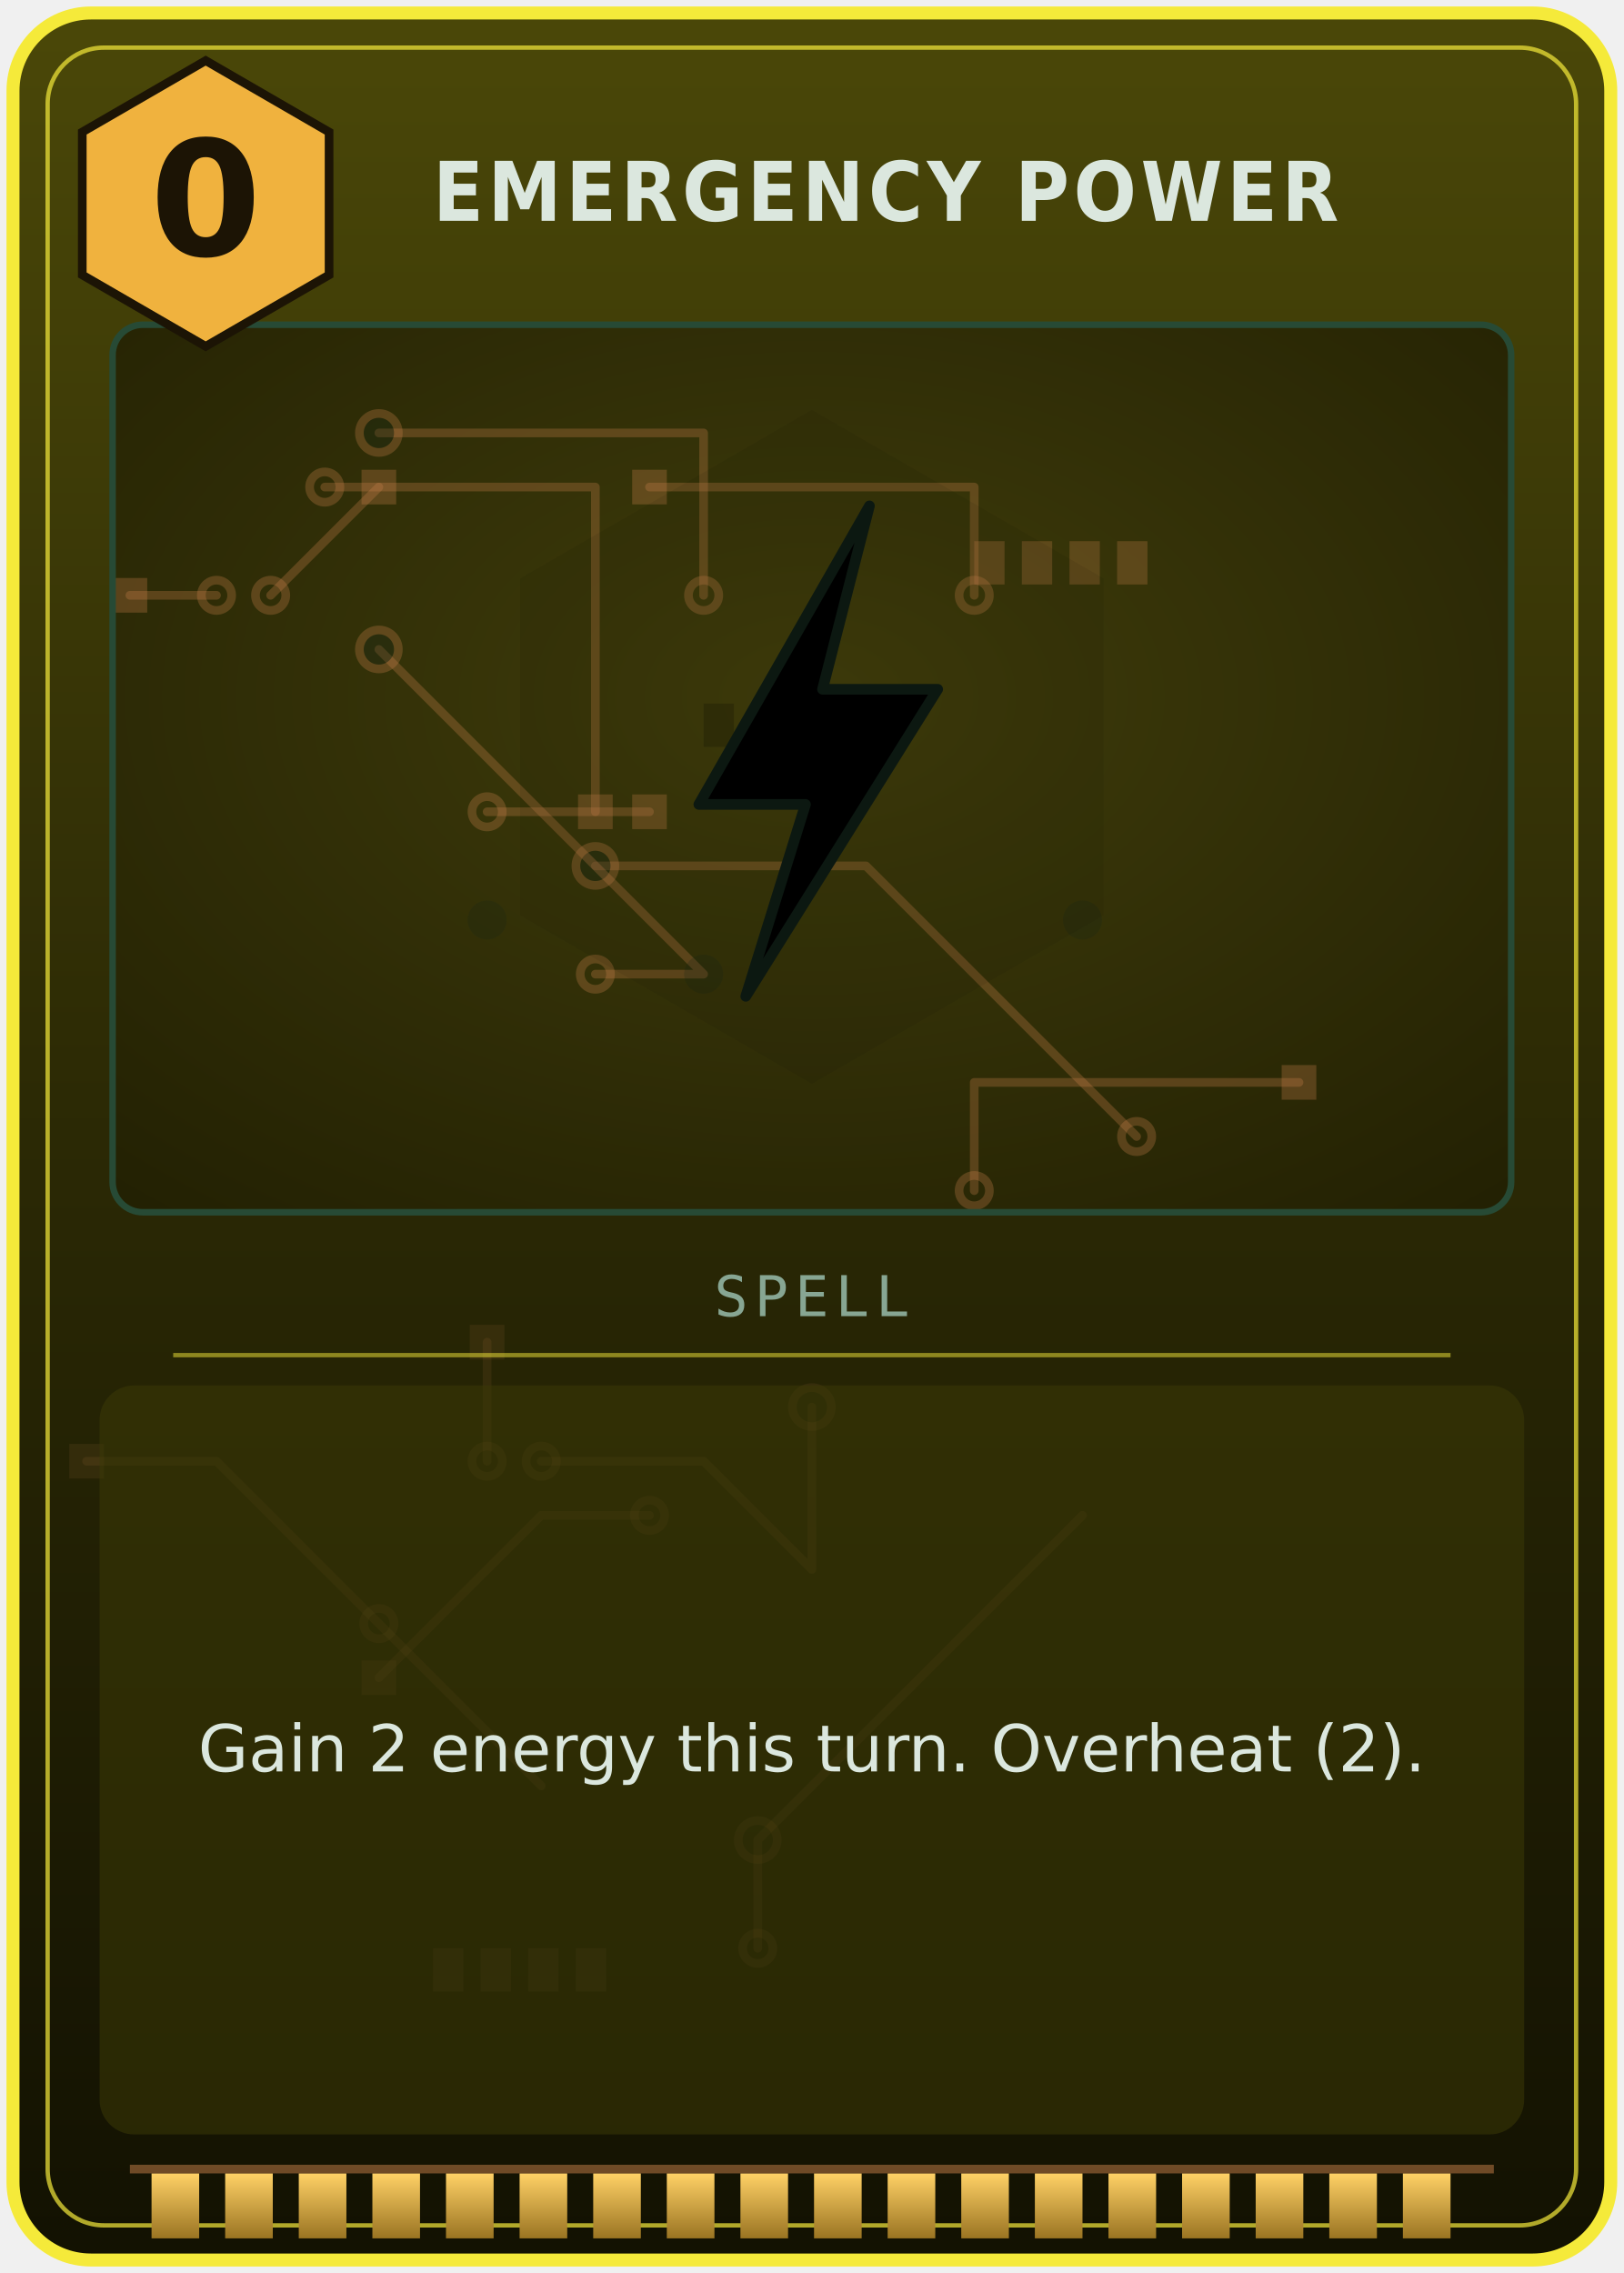
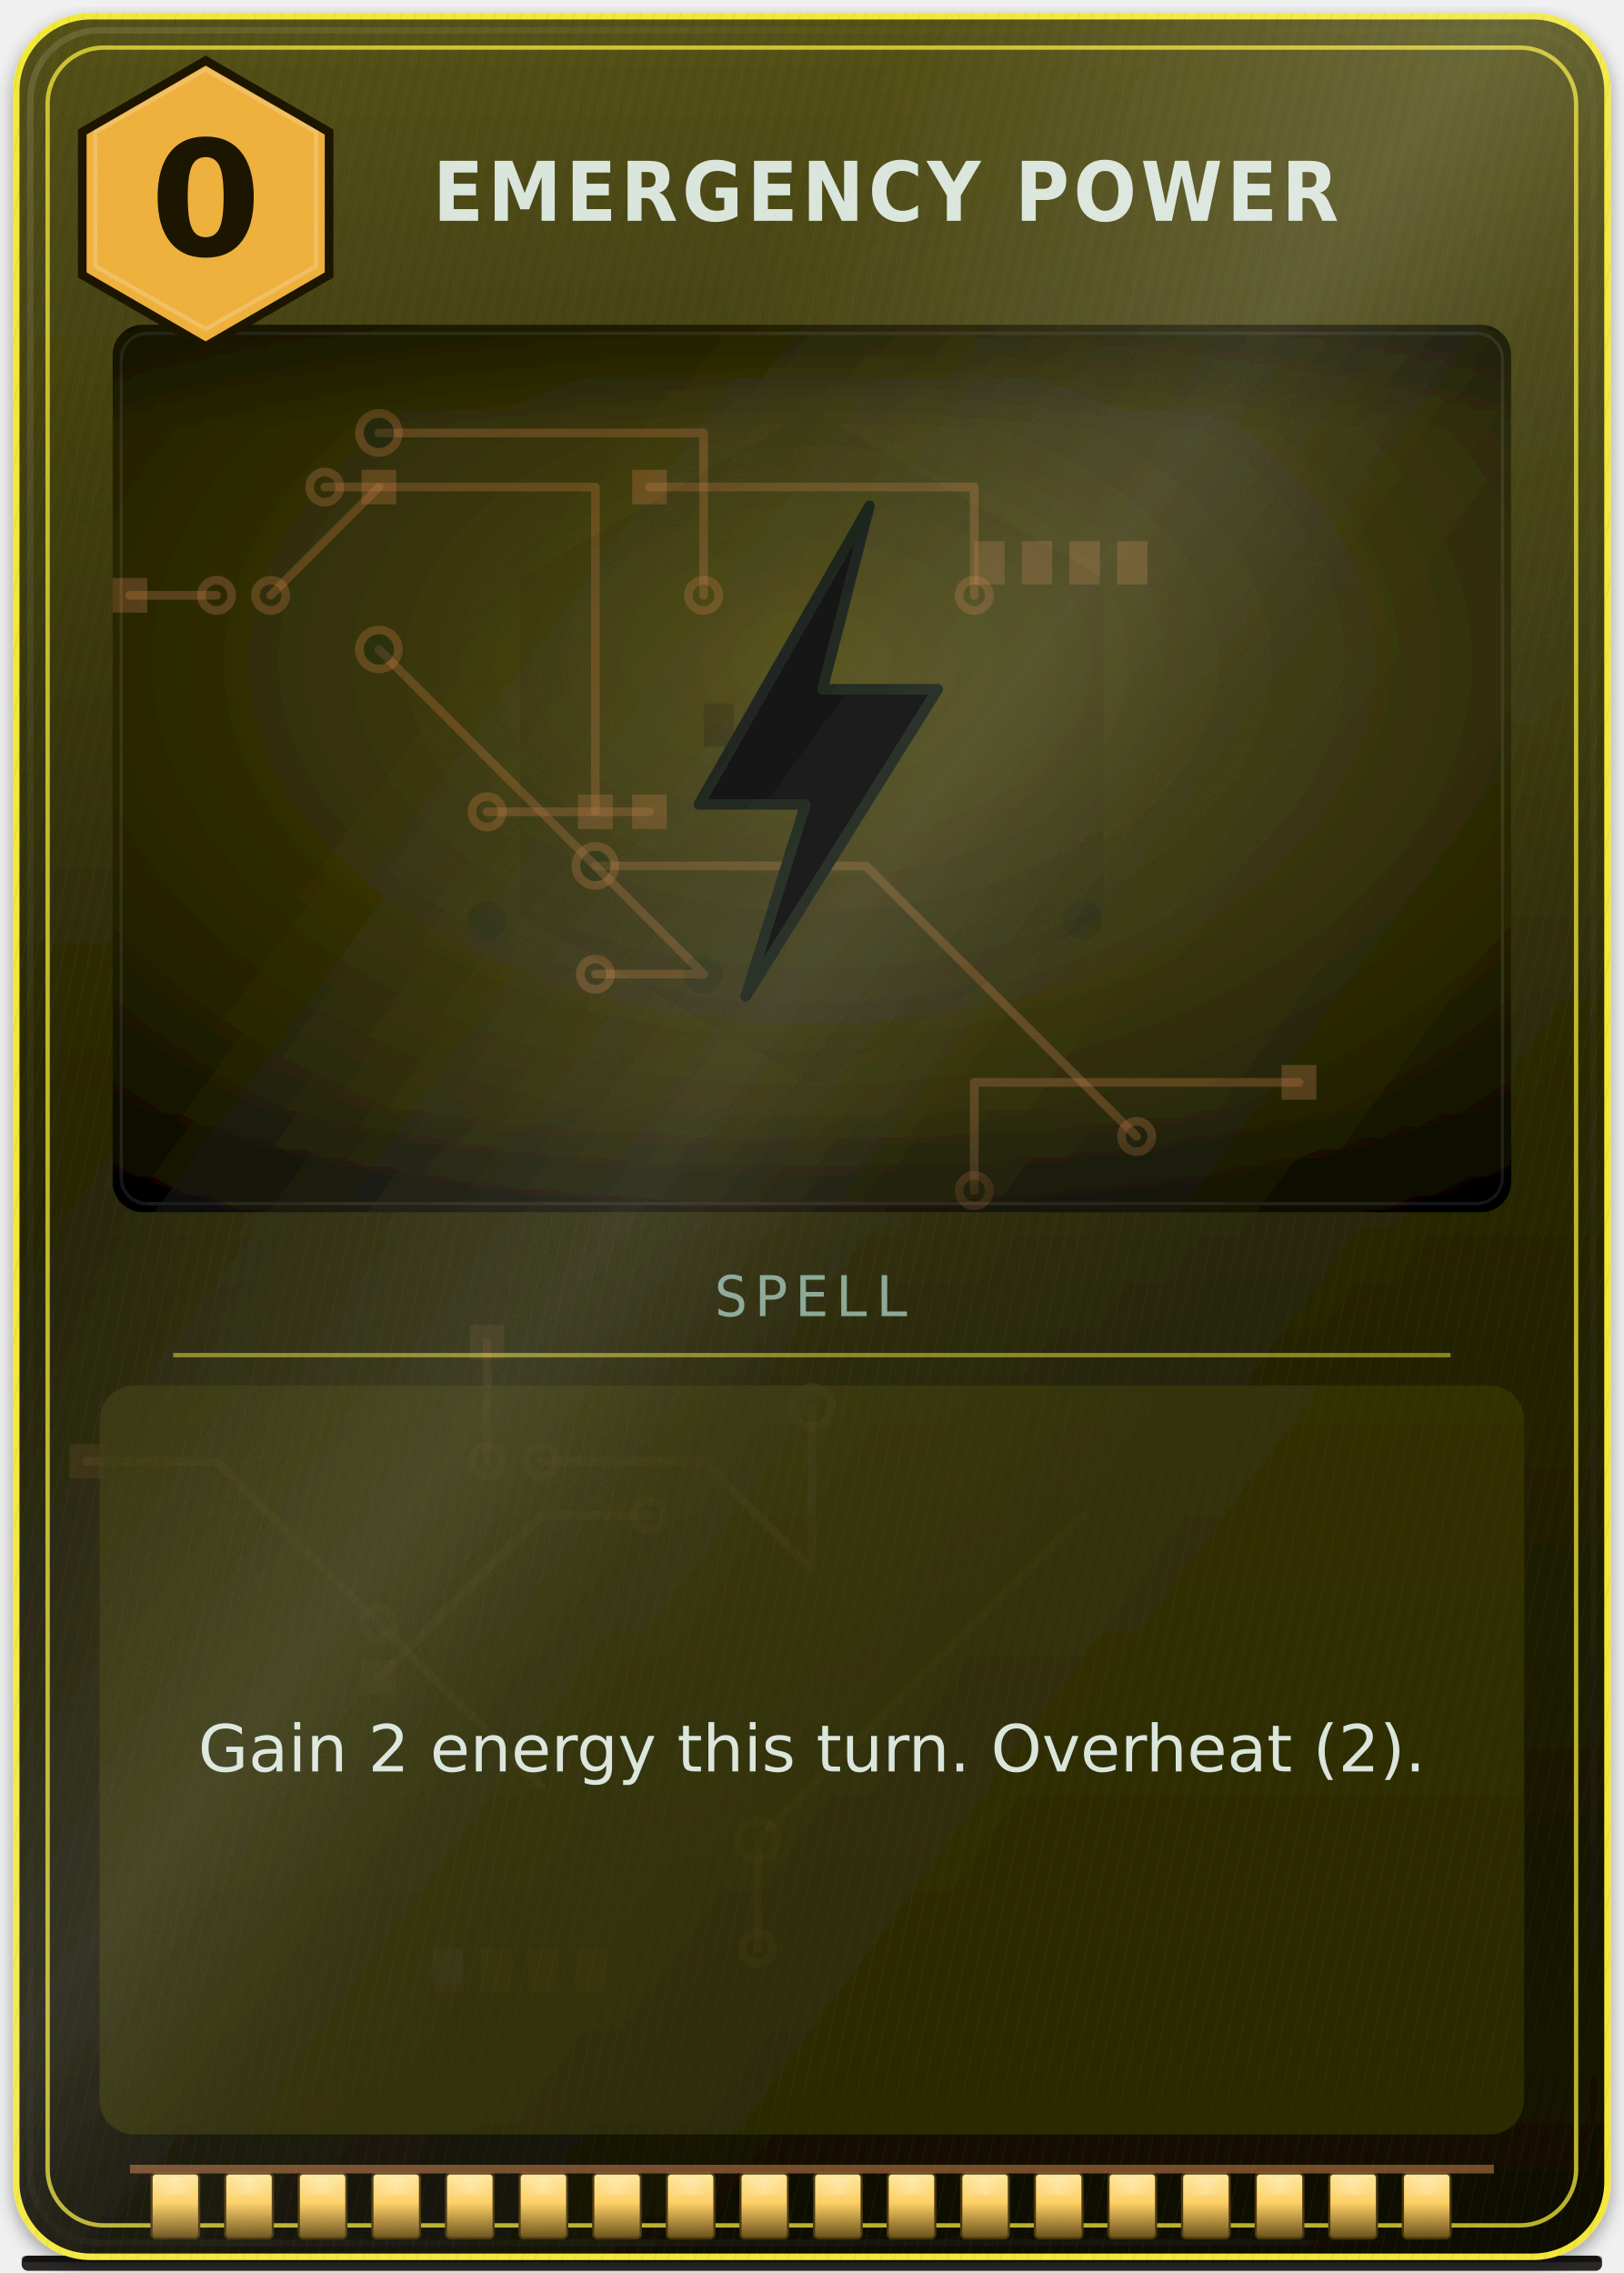
<svg xmlns="http://www.w3.org/2000/svg" width="750" height="1050" viewBox="0 0 750 1050">
  <defs>
+     <filter id="cardDrop" x="-6%" y="-3%" width="112%" height="110%" color-interpolation-filters="sRGB">
+       <feDropShadow dx="0" dy="10" stdDeviation="14" flood-color="#000" flood-opacity="0.5" />
+       <feDropShadow dx="0" dy="3" stdDeviation="4" flood-color="#000" flood-opacity="0.35" />
+     </filter>
+     <filter id="paperGrain" x="0" y="0" width="100%" height="100%">
+       <feTurbulence type="fractalNoise" baseFrequency="0.72" numOctaves="4" seed="17" result="n" />
+       <feColorMatrix in="n" type="matrix" values="0 0 0 0 0.48  0 0 0 0 0.42  0 0 0 0 0.36  0 0 0 0.07 0" result="g" />
+       <feBlend in="SourceGraphic" in2="g" mode="multiply" />
+     </filter>
+     <filter id="artDepth" x="-8%" y="-8%" width="116%" height="116%">
+       <feGaussianBlur in="SourceAlpha" stdDeviation="6" result="blur" />
+       <feOffset dy="4" result="off" />
+       <feFlood flood-color="#000" flood-opacity="0.45" />
+       <feComposite in2="off" operator="in" result="sh" />
+       <feMerge>
+         <feMergeNode in="sh" />
+         <feMergeNode in="SourceGraphic" />
+       </feMerge>
+     </filter>
    <linearGradient id="bggrad" x1="0" y1="0" x2="0" y2="1">
-       <stop offset="0" stop-color="#4a4708" />
-       <stop offset="0.5" stop-color="#2b2905" />
-       <stop offset="1" stop-color="#131202" />
-     </linearGradient>
-     <radialGradient id="artgrad" cx="0.5" cy="0.42" r="0.75">
-       <stop offset="0" stop-color="#403d0b" />
-       <stop offset="1" stop-color="#232103" />
+       <stop offset="0" stop-color="#555217" />
+       <stop offset="0.45" stop-color="#2b2905" />
+       <stop offset="1" stop-color="#100f02" />
+     </linearGradient>
+     <linearGradient id="bevelHi" x1="0" y1="0" x2="1" y2="1">
+       <stop offset="0" stop-color="#fff" stop-opacity="0.22" />
+       <stop offset="0.35" stop-color="#fff" stop-opacity="0" />
+       <stop offset="1" stop-color="#000" stop-opacity="0.28" />
+     </linearGradient>
+     <radialGradient id="artgrad" cx="0.5" cy="0.38" r="0.82">
+       <stop offset="0" stop-color="#514d0f" />
+       <stop offset="0.7" stop-color="#232103" />
+       <stop offset="1" stop-color="#1715NaN" />
    </radialGradient>
+     <linearGradient id="artInset" x1="0" y1="0" x2="0" y2="1">
+       <stop offset="0" stop-color="#000" stop-opacity="0.38" />
+       <stop offset="0.12" stop-color="#000" stop-opacity="0" />
+       <stop offset="0.88" stop-color="#000" stop-opacity="0" />
+       <stop offset="1" stop-color="#000" stop-opacity="0.42" />
+     </linearGradient>
    <linearGradient id="guldgrad" x1="0" y1="0" x2="0" y2="1">
-       <stop offset="0" stop-color="#ffd166" />
-       <stop offset="1" stop-color="#9a7422" />
-     </linearGradient>
+       <stop offset="0" stop-color="#ffe9a0" />
+       <stop offset="0.45" stop-color="#ffd166" />
+       <stop offset="1" stop-color="#6a5018" />
+     </linearGradient>
+     <linearGradient id="guldShine" x1="0" y1="0" x2="1" y2="0">
+       <stop offset="0" stop-color="#fff" stop-opacity="0" />
+       <stop offset="0.5" stop-color="#fff" stop-opacity="0.45" />
+       <stop offset="1" stop-color="#fff" stop-opacity="0" />
+     </linearGradient>
+     <linearGradient id="gloss" x1="0" y1="0" x2="1" y2="1">
+       <stop offset="0.28" stop-color="#fff" stop-opacity="0" />
+       <stop offset="0.46" stop-color="#fff" stop-opacity="0.16" />
+       <stop offset="0.54" stop-color="#fff" stop-opacity="0.06" />
+       <stop offset="0.72" stop-color="#fff" stop-opacity="0" />
+     </linearGradient>
+     <pattern id="fiber" width="6" height="6" patternUnits="userSpaceOnUse" patternTransform="rotate(12)">
+       <line x1="0" y1="0" x2="0" y2="6" stroke="#fff" stroke-width="0.6" opacity="0.04" />
+       <line x1="3" y1="0" x2="3" y2="6" stroke="#000" stroke-width="0.5" opacity="0.06" />
+     </pattern>
    <clipPath id="artclip">
      <rect x="52" y="150" width="646" height="410" rx="14" />
    </clipPath>
+     <clipPath id="cardclip">
+       <rect x="6" y="6" width="738" height="1038" rx="36" />
+     </clipPath>
  </defs>
-   <rect x="6" y="6" width="738" height="1038" rx="36" fill="url(#bggrad)" stroke="#f5ea3a" stroke-width="6" />
-   <rect x="22" y="22" width="706" height="1006" rx="26" fill="none" stroke="#f5ea3a" stroke-width="2" opacity="0.7" />
-   <circle cx="175" cy="750" r="7" fill="none" stroke="#c9814a" stroke-width="4" opacity="0.1" />
-   <path d="M 175 750 L 250 825 L 100 675 L 40 675" fill="none" stroke="#c9814a" stroke-width="4" stroke-linecap="round" stroke-linejoin="round" opacity="0.1" />
-   <rect x="32" y="667" width="16" height="16" fill="#c9814a" opacity="0.1" />
-   <circle cx="250" cy="675" r="7" fill="none" stroke="#c9814a" stroke-width="4" opacity="0.1" />
-   <path d="M 250 675 L 325 675 L 375 725 L 375 650" fill="none" stroke="#c9814a" stroke-width="4" stroke-linecap="round" stroke-linejoin="round" opacity="0.1" />
-   <circle cx="375" cy="650" r="9" fill="#122419" stroke="#c9814a" stroke-width="4" opacity="0.1" />
-   <circle cx="300" cy="700" r="7" fill="none" stroke="#c9814a" stroke-width="4" opacity="0.1" />
-   <path d="M 300 700 L 250 700 L 175 775" fill="none" stroke="#c9814a" stroke-width="4" stroke-linecap="round" stroke-linejoin="round" opacity="0.1" />
-   <rect x="167" y="767" width="16" height="16" fill="#c9814a" opacity="0.1" />
-   <circle cx="225" cy="675" r="7" fill="none" stroke="#c9814a" stroke-width="4" opacity="0.1" />
-   <path d="M 225 675 L 225 620" fill="none" stroke="#c9814a" stroke-width="4" stroke-linecap="round" stroke-linejoin="round" opacity="0.1" />
-   <rect x="217" y="612" width="16" height="16" fill="#c9814a" opacity="0.1" />
-   <circle cx="350" cy="900" r="7" fill="none" stroke="#c9814a" stroke-width="4" opacity="0.1" />
-   <path d="M 350 900 L 350 850 L 500 700 L 350 850" fill="none" stroke="#c9814a" stroke-width="4" stroke-linecap="round" stroke-linejoin="round" opacity="0.1" />
-   <circle cx="350" cy="850" r="9" fill="#122419" stroke="#c9814a" stroke-width="4" opacity="0.1" />
-   <rect x="200" y="900" width="14" height="20" fill="#c9814a" opacity="0.09" />
-   <rect x="222" y="900" width="14" height="20" fill="#c9814a" opacity="0.09" />
-   <rect x="244" y="900" width="14" height="20" fill="#c9814a" opacity="0.09" />
-   <rect x="266" y="900" width="14" height="20" fill="#c9814a" opacity="0.09" />
-   <g clip-path="url(#artclip)">
-     <rect x="52" y="150" width="646" height="410" fill="url(#artgrad)" />
-     <circle cx="525" cy="525" r="7" fill="none" stroke="#c9814a" stroke-width="4" opacity="0.3" />
-     <path d="M 525 525 L 400 400 L 275 400" fill="none" stroke="#c9814a" stroke-width="4" stroke-linecap="round" stroke-linejoin="round" opacity="0.3" />
-     <circle cx="275" cy="400" r="9" fill="#122419" stroke="#c9814a" stroke-width="4" opacity="0.3" />
-     <circle cx="450" cy="550" r="7" fill="none" stroke="#c9814a" stroke-width="4" opacity="0.3" />
-     <path d="M 450 550 L 450 500 L 600 500" fill="none" stroke="#c9814a" stroke-width="4" stroke-linecap="round" stroke-linejoin="round" opacity="0.3" />
-     <rect x="592" y="492" width="16" height="16" fill="#c9814a" opacity="0.3" />
-     <circle cx="150" cy="225" r="7" fill="none" stroke="#c9814a" stroke-width="4" opacity="0.3" />
-     <path d="M 150 225 L 275 225 L 275 375" fill="none" stroke="#c9814a" stroke-width="4" stroke-linecap="round" stroke-linejoin="round" opacity="0.3" />
-     <rect x="267" y="367" width="16" height="16" fill="#c9814a" opacity="0.3" />
-     <circle cx="325" cy="275" r="7" fill="none" stroke="#c9814a" stroke-width="4" opacity="0.3" />
-     <path d="M 325 275 L 325 200 L 175 200" fill="none" stroke="#c9814a" stroke-width="4" stroke-linecap="round" stroke-linejoin="round" opacity="0.3" />
-     <circle cx="175" cy="200" r="9" fill="#122419" stroke="#c9814a" stroke-width="4" opacity="0.3" />
-     <circle cx="125" cy="275" r="7" fill="none" stroke="#c9814a" stroke-width="4" opacity="0.3" />
-     <path d="M 125 275 L 175 225" fill="none" stroke="#c9814a" stroke-width="4" stroke-linecap="round" stroke-linejoin="round" opacity="0.3" />
-     <rect x="167" y="217" width="16" height="16" fill="#c9814a" opacity="0.3" />
-     <circle cx="275" cy="450" r="7" fill="none" stroke="#c9814a" stroke-width="4" opacity="0.3" />
-     <path d="M 275 450 L 325 450 L 175 300" fill="none" stroke="#c9814a" stroke-width="4" stroke-linecap="round" stroke-linejoin="round" opacity="0.3" />
-     <circle cx="175" cy="300" r="9" fill="#122419" stroke="#c9814a" stroke-width="4" opacity="0.3" />
-     <circle cx="100" cy="275" r="7" fill="none" stroke="#c9814a" stroke-width="4" opacity="0.3" />
-     <path d="M 100 275 L 60 275" fill="none" stroke="#c9814a" stroke-width="4" stroke-linecap="round" stroke-linejoin="round" opacity="0.3" />
-     <rect x="52" y="267" width="16" height="16" fill="#c9814a" opacity="0.3" />
-     <circle cx="450" cy="275" r="7" fill="none" stroke="#c9814a" stroke-width="4" opacity="0.3" />
-     <path d="M 450 275 L 450 225 L 300 225" fill="none" stroke="#c9814a" stroke-width="4" stroke-linecap="round" stroke-linejoin="round" opacity="0.3" />
-     <rect x="292" y="217" width="16" height="16" fill="#c9814a" opacity="0.3" />
-     <circle cx="225" cy="375" r="7" fill="none" stroke="#c9814a" stroke-width="4" opacity="0.3" />
-     <path d="M 225 375 L 300 375" fill="none" stroke="#c9814a" stroke-width="4" stroke-linecap="round" stroke-linejoin="round" opacity="0.3" />
-     <rect x="292" y="367" width="16" height="16" fill="#c9814a" opacity="0.3" />
-     <rect x="450" y="250" width="14" height="20" fill="#c9814a" opacity="0.27" />
-     <rect x="472" y="250" width="14" height="20" fill="#c9814a" opacity="0.27" />
-     <rect x="494" y="250" width="14" height="20" fill="#c9814a" opacity="0.27" />
-     <rect x="516" y="250" width="14" height="20" fill="#c9814a" opacity="0.27" />
-     <circle cx="400" cy="425" r="7" fill="none" stroke="undefined" stroke-width="4" opacity="0.22" />
-     <path d="M 400 425 L 500 425" fill="none" stroke="undefined" stroke-width="4" stroke-linecap="round" stroke-linejoin="round" opacity="0.22" />
-     <circle cx="500" cy="425" r="9" fill="#122419" stroke="undefined" stroke-width="4" opacity="0.22" />
-     <circle cx="250" cy="525" r="7" fill="none" stroke="undefined" stroke-width="4" opacity="0.22" />
-     <path d="M 250 525 L 325 450" fill="none" stroke="undefined" stroke-width="4" stroke-linecap="round" stroke-linejoin="round" opacity="0.22" />
-     <circle cx="325" cy="450" r="9" fill="#122419" stroke="undefined" stroke-width="4" opacity="0.22" />
-     <circle cx="350" cy="400" r="7" fill="none" stroke="undefined" stroke-width="4" opacity="0.22" />
-     <path d="M 350 400 L 350 500 L 300 500 L 225 425" fill="none" stroke="undefined" stroke-width="4" stroke-linecap="round" stroke-linejoin="round" opacity="0.22" />
-     <circle cx="225" cy="425" r="9" fill="#122419" stroke="undefined" stroke-width="4" opacity="0.22" />
-     <rect x="325" y="325" width="14" height="20" fill="undefined" opacity="0.198" />
-     <rect x="347" y="325" width="14" height="20" fill="undefined" opacity="0.198" />
-     <rect x="369" y="325" width="14" height="20" fill="undefined" opacity="0.198" />
-     <rect x="391" y="325" width="14" height="20" fill="undefined" opacity="0.198" />
-     <g transform="translate(375 345) scale(0.985) translate(-375 -345)">
-       <polygon points="511.8,266.0 511.8,424.0 375.0,503.0 238.2,424.0 238.2,266.0 375.0,187.0" fill="none" stroke="undefined" stroke-width="10" stroke-linejoin="round" />
-       <polygon points="511.8,266.0 511.8,424.0 375.0,503.0 238.2,424.0 238.2,266.0 375.0,187.0" fill="undefined" opacity="0.07" />
-       <path d="M 402 232 L 322 372 L 372 372 L 344 462 L 434 318 L 380 318 Z" fill="undefined" stroke="#0c1811" stroke-width="5" stroke-linejoin="round" />
+   <rect x="10" y="1042" width="730" height="7" rx="3" fill="#080604" opacity="0.85" />
+   <rect x="10" y="1042" width="730" height="3" rx="2" fill="#6e69NaN" opacity="0.5" />
+   <g filter="url(#cardDrop)">
+     <g filter="url(#paperGrain)" clip-path="url(#cardclip)">
+       <rect x="6" y="6" width="738" height="1038" rx="36" fill="url(#bggrad)" stroke="#f5ea3a" stroke-width="6" />
+       <rect x="6" y="6" width="738" height="1038" rx="36" fill="url(#fiber)" />
+       <rect x="22" y="22" width="706" height="1006" rx="26" fill="none" stroke="#f5ea3a" stroke-width="2" opacity="0.75" />
+       <rect x="14" y="14" width="722" height="1022" rx="32" fill="none" stroke="url(#bevelHi)" stroke-width="3" opacity="0.55" />
+       <circle cx="175" cy="750" r="7" fill="none" stroke="#c9814a" stroke-width="4" opacity="0.1" />
+       <path d="M 175 750 L 250 825 L 100 675 L 40 675" fill="none" stroke="#c9814a" stroke-width="4" stroke-linecap="round" stroke-linejoin="round" opacity="0.1" />
+       <rect x="32" y="667" width="16" height="16" fill="#c9814a" opacity="0.1" />
+       <circle cx="250" cy="675" r="7" fill="none" stroke="#c9814a" stroke-width="4" opacity="0.1" />
+       <path d="M 250 675 L 325 675 L 375 725 L 375 650" fill="none" stroke="#c9814a" stroke-width="4" stroke-linecap="round" stroke-linejoin="round" opacity="0.1" />
+       <circle cx="375" cy="650" r="9" fill="#122419" stroke="#c9814a" stroke-width="4" opacity="0.1" />
+       <circle cx="300" cy="700" r="7" fill="none" stroke="#c9814a" stroke-width="4" opacity="0.1" />
+       <path d="M 300 700 L 250 700 L 175 775" fill="none" stroke="#c9814a" stroke-width="4" stroke-linecap="round" stroke-linejoin="round" opacity="0.1" />
+       <rect x="167" y="767" width="16" height="16" fill="#c9814a" opacity="0.1" />
+       <circle cx="225" cy="675" r="7" fill="none" stroke="#c9814a" stroke-width="4" opacity="0.1" />
+       <path d="M 225 675 L 225 620" fill="none" stroke="#c9814a" stroke-width="4" stroke-linecap="round" stroke-linejoin="round" opacity="0.1" />
+       <rect x="217" y="612" width="16" height="16" fill="#c9814a" opacity="0.1" />
+       <circle cx="350" cy="900" r="7" fill="none" stroke="#c9814a" stroke-width="4" opacity="0.1" />
+       <path d="M 350 900 L 350 850 L 500 700 L 350 850" fill="none" stroke="#c9814a" stroke-width="4" stroke-linecap="round" stroke-linejoin="round" opacity="0.1" />
+       <circle cx="350" cy="850" r="9" fill="#122419" stroke="#c9814a" stroke-width="4" opacity="0.1" />
+       <rect x="200" y="900" width="14" height="20" fill="#c9814a" opacity="0.09" />
+       <rect x="222" y="900" width="14" height="20" fill="#c9814a" opacity="0.09" />
+       <rect x="244" y="900" width="14" height="20" fill="#c9814a" opacity="0.09" />
+       <rect x="266" y="900" width="14" height="20" fill="#c9814a" opacity="0.09" />
+       <g clip-path="url(#artclip)" filter="url(#artDepth)">
+         <rect x="52" y="150" width="646" height="410" fill="url(#artgrad)" />
+         <circle cx="525" cy="525" r="7" fill="none" stroke="#c9814a" stroke-width="4" opacity="0.3" />
+         <path d="M 525 525 L 400 400 L 275 400" fill="none" stroke="#c9814a" stroke-width="4" stroke-linecap="round" stroke-linejoin="round" opacity="0.3" />
+         <circle cx="275" cy="400" r="9" fill="#122419" stroke="#c9814a" stroke-width="4" opacity="0.3" />
+         <circle cx="450" cy="550" r="7" fill="none" stroke="#c9814a" stroke-width="4" opacity="0.3" />
+         <path d="M 450 550 L 450 500 L 600 500" fill="none" stroke="#c9814a" stroke-width="4" stroke-linecap="round" stroke-linejoin="round" opacity="0.3" />
+         <rect x="592" y="492" width="16" height="16" fill="#c9814a" opacity="0.3" />
+         <circle cx="150" cy="225" r="7" fill="none" stroke="#c9814a" stroke-width="4" opacity="0.3" />
+         <path d="M 150 225 L 275 225 L 275 375" fill="none" stroke="#c9814a" stroke-width="4" stroke-linecap="round" stroke-linejoin="round" opacity="0.3" />
+         <rect x="267" y="367" width="16" height="16" fill="#c9814a" opacity="0.3" />
+         <circle cx="325" cy="275" r="7" fill="none" stroke="#c9814a" stroke-width="4" opacity="0.3" />
+         <path d="M 325 275 L 325 200 L 175 200" fill="none" stroke="#c9814a" stroke-width="4" stroke-linecap="round" stroke-linejoin="round" opacity="0.3" />
+         <circle cx="175" cy="200" r="9" fill="#122419" stroke="#c9814a" stroke-width="4" opacity="0.3" />
+         <circle cx="125" cy="275" r="7" fill="none" stroke="#c9814a" stroke-width="4" opacity="0.3" />
+         <path d="M 125 275 L 175 225" fill="none" stroke="#c9814a" stroke-width="4" stroke-linecap="round" stroke-linejoin="round" opacity="0.3" />
+         <rect x="167" y="217" width="16" height="16" fill="#c9814a" opacity="0.3" />
+         <circle cx="275" cy="450" r="7" fill="none" stroke="#c9814a" stroke-width="4" opacity="0.3" />
+         <path d="M 275 450 L 325 450 L 175 300" fill="none" stroke="#c9814a" stroke-width="4" stroke-linecap="round" stroke-linejoin="round" opacity="0.3" />
+         <circle cx="175" cy="300" r="9" fill="#122419" stroke="#c9814a" stroke-width="4" opacity="0.3" />
+         <circle cx="100" cy="275" r="7" fill="none" stroke="#c9814a" stroke-width="4" opacity="0.3" />
+         <path d="M 100 275 L 60 275" fill="none" stroke="#c9814a" stroke-width="4" stroke-linecap="round" stroke-linejoin="round" opacity="0.3" />
+         <rect x="52" y="267" width="16" height="16" fill="#c9814a" opacity="0.3" />
+         <circle cx="450" cy="275" r="7" fill="none" stroke="#c9814a" stroke-width="4" opacity="0.3" />
+         <path d="M 450 275 L 450 225 L 300 225" fill="none" stroke="#c9814a" stroke-width="4" stroke-linecap="round" stroke-linejoin="round" opacity="0.3" />
+         <rect x="292" y="217" width="16" height="16" fill="#c9814a" opacity="0.3" />
+         <circle cx="225" cy="375" r="7" fill="none" stroke="#c9814a" stroke-width="4" opacity="0.3" />
+         <path d="M 225 375 L 300 375" fill="none" stroke="#c9814a" stroke-width="4" stroke-linecap="round" stroke-linejoin="round" opacity="0.3" />
+         <rect x="292" y="367" width="16" height="16" fill="#c9814a" opacity="0.3" />
+         <rect x="450" y="250" width="14" height="20" fill="#c9814a" opacity="0.27" />
+         <rect x="472" y="250" width="14" height="20" fill="#c9814a" opacity="0.27" />
+         <rect x="494" y="250" width="14" height="20" fill="#c9814a" opacity="0.27" />
+         <rect x="516" y="250" width="14" height="20" fill="#c9814a" opacity="0.27" />
+         <circle cx="400" cy="425" r="7" fill="none" stroke="undefined" stroke-width="4" opacity="0.22" />
+         <path d="M 400 425 L 500 425" fill="none" stroke="undefined" stroke-width="4" stroke-linecap="round" stroke-linejoin="round" opacity="0.22" />
+         <circle cx="500" cy="425" r="9" fill="#122419" stroke="undefined" stroke-width="4" opacity="0.22" />
+         <circle cx="250" cy="525" r="7" fill="none" stroke="undefined" stroke-width="4" opacity="0.22" />
+         <path d="M 250 525 L 325 450" fill="none" stroke="undefined" stroke-width="4" stroke-linecap="round" stroke-linejoin="round" opacity="0.22" />
+         <circle cx="325" cy="450" r="9" fill="#122419" stroke="undefined" stroke-width="4" opacity="0.22" />
+         <circle cx="350" cy="400" r="7" fill="none" stroke="undefined" stroke-width="4" opacity="0.22" />
+         <path d="M 350 400 L 350 500 L 300 500 L 225 425" fill="none" stroke="undefined" stroke-width="4" stroke-linecap="round" stroke-linejoin="round" opacity="0.22" />
+         <circle cx="225" cy="425" r="9" fill="#122419" stroke="undefined" stroke-width="4" opacity="0.22" />
+         <rect x="325" y="325" width="14" height="20" fill="undefined" opacity="0.198" />
+         <rect x="347" y="325" width="14" height="20" fill="undefined" opacity="0.198" />
+         <rect x="369" y="325" width="14" height="20" fill="undefined" opacity="0.198" />
+         <rect x="391" y="325" width="14" height="20" fill="undefined" opacity="0.198" />
+         <g transform="translate(375 345) scale(0.985) translate(-375 -345)">
+           <polygon points="511.8,266.0 511.8,424.0 375.0,503.0 238.2,424.0 238.2,266.0 375.0,187.0" fill="none" stroke="undefined" stroke-width="10" stroke-linejoin="round" />
+           <polygon points="511.8,266.0 511.8,424.0 375.0,503.0 238.2,424.0 238.2,266.0 375.0,187.0" fill="undefined" opacity="0.07" />
+           <path d="M 402 232 L 322 372 L 372 372 L 344 462 L 434 318 L 380 318 Z" fill="undefined" stroke="#0c1811" stroke-width="5" stroke-linejoin="round" />
+         </g>
+         <rect x="52" y="150" width="646" height="410" fill="url(#artInset)" />
+       </g>
+       <rect x="52" y="150" width="646" height="410" rx="14" fill="none" stroke="#b8b0NaN" stroke-width="4" />
+       <rect x="56" y="154" width="638" height="402" rx="12" fill="none" stroke="#fff" stroke-width="1.5" opacity="0.08" />
+       <text x="200" y="102" font-family="DejaVu Sans Condensed" font-weight="bold" font-size="38" letter-spacing="2" fill="#dbe7de">EMERGENCY POWER</text>
+       <polygon points="95,28 152,61 152,127 95,160 38,127 38,61" fill="#f0b23e" stroke="#1c1405" stroke-width="4" />
+       <polygon points="95,32 146,61 146,123 95,152 44,123 44,61" fill="none" stroke="#fff" stroke-width="2" opacity="0.2" />
+       <text x="95" y="118" text-anchor="middle" font-family="DejaVu Sans" font-weight="bold" font-size="74" fill="#1c1405">0</text>
+       <text x="375" y="608" text-anchor="middle" font-family="DejaVu Sans Mono" font-size="26" letter-spacing="3" fill="#87a693">SPELL</text>
+       <line x1="80" y1="626" x2="670" y2="626" stroke="#f5ea3a" stroke-width="2" opacity="0.5" />
+       <rect x="46" y="640" width="658" height="346" rx="16" fill="#3a3806" opacity="0.62" />
+       <rect x="50" y="644" width="650" height="324" rx="14" fill="url(#fiber)" opacity="0.35" />
+       <text x="375" y="818.3" text-anchor="middle" font-family="DejaVu Sans" font-size="30" fill="#dbe7de">Gain 2 energy this turn. Overheat (2).</text>
+       <rect x="70" y="1004" width="22" height="30" rx="2" fill="url(#guldgrad)" stroke="#4a3810" stroke-width="1" />
+       <rect x="72" y="1006" width="18" height="8" rx="1" fill="url(#guldShine)" opacity="0.55" />
+       <rect x="104" y="1004" width="22" height="30" rx="2" fill="url(#guldgrad)" stroke="#4a3810" stroke-width="1" />
+       <rect x="106" y="1006" width="18" height="8" rx="1" fill="url(#guldShine)" opacity="0.55" />
+       <rect x="138" y="1004" width="22" height="30" rx="2" fill="url(#guldgrad)" stroke="#4a3810" stroke-width="1" />
+       <rect x="140" y="1006" width="18" height="8" rx="1" fill="url(#guldShine)" opacity="0.55" />
+       <rect x="172" y="1004" width="22" height="30" rx="2" fill="url(#guldgrad)" stroke="#4a3810" stroke-width="1" />
+       <rect x="174" y="1006" width="18" height="8" rx="1" fill="url(#guldShine)" opacity="0.55" />
+       <rect x="206" y="1004" width="22" height="30" rx="2" fill="url(#guldgrad)" stroke="#4a3810" stroke-width="1" />
+       <rect x="208" y="1006" width="18" height="8" rx="1" fill="url(#guldShine)" opacity="0.55" />
+       <rect x="240" y="1004" width="22" height="30" rx="2" fill="url(#guldgrad)" stroke="#4a3810" stroke-width="1" />
+       <rect x="242" y="1006" width="18" height="8" rx="1" fill="url(#guldShine)" opacity="0.55" />
+       <rect x="274" y="1004" width="22" height="30" rx="2" fill="url(#guldgrad)" stroke="#4a3810" stroke-width="1" />
+       <rect x="276" y="1006" width="18" height="8" rx="1" fill="url(#guldShine)" opacity="0.55" />
+       <rect x="308" y="1004" width="22" height="30" rx="2" fill="url(#guldgrad)" stroke="#4a3810" stroke-width="1" />
+       <rect x="310" y="1006" width="18" height="8" rx="1" fill="url(#guldShine)" opacity="0.55" />
+       <rect x="342" y="1004" width="22" height="30" rx="2" fill="url(#guldgrad)" stroke="#4a3810" stroke-width="1" />
+       <rect x="344" y="1006" width="18" height="8" rx="1" fill="url(#guldShine)" opacity="0.55" />
+       <rect x="376" y="1004" width="22" height="30" rx="2" fill="url(#guldgrad)" stroke="#4a3810" stroke-width="1" />
+       <rect x="378" y="1006" width="18" height="8" rx="1" fill="url(#guldShine)" opacity="0.55" />
+       <rect x="410" y="1004" width="22" height="30" rx="2" fill="url(#guldgrad)" stroke="#4a3810" stroke-width="1" />
+       <rect x="412" y="1006" width="18" height="8" rx="1" fill="url(#guldShine)" opacity="0.55" />
+       <rect x="444" y="1004" width="22" height="30" rx="2" fill="url(#guldgrad)" stroke="#4a3810" stroke-width="1" />
+       <rect x="446" y="1006" width="18" height="8" rx="1" fill="url(#guldShine)" opacity="0.55" />
+       <rect x="478" y="1004" width="22" height="30" rx="2" fill="url(#guldgrad)" stroke="#4a3810" stroke-width="1" />
+       <rect x="480" y="1006" width="18" height="8" rx="1" fill="url(#guldShine)" opacity="0.55" />
+       <rect x="512" y="1004" width="22" height="30" rx="2" fill="url(#guldgrad)" stroke="#4a3810" stroke-width="1" />
+       <rect x="514" y="1006" width="18" height="8" rx="1" fill="url(#guldShine)" opacity="0.55" />
+       <rect x="546" y="1004" width="22" height="30" rx="2" fill="url(#guldgrad)" stroke="#4a3810" stroke-width="1" />
+       <rect x="548" y="1006" width="18" height="8" rx="1" fill="url(#guldShine)" opacity="0.55" />
+       <rect x="580" y="1004" width="22" height="30" rx="2" fill="url(#guldgrad)" stroke="#4a3810" stroke-width="1" />
+       <rect x="582" y="1006" width="18" height="8" rx="1" fill="url(#guldShine)" opacity="0.55" />
+       <rect x="614" y="1004" width="22" height="30" rx="2" fill="url(#guldgrad)" stroke="#4a3810" stroke-width="1" />
+       <rect x="616" y="1006" width="18" height="8" rx="1" fill="url(#guldShine)" opacity="0.55" />
+       <rect x="648" y="1004" width="22" height="30" rx="2" fill="url(#guldgrad)" stroke="#4a3810" stroke-width="1" />
+       <rect x="650" y="1006" width="18" height="8" rx="1" fill="url(#guldShine)" opacity="0.55" />
+       <rect x="60" y="1000" width="630" height="4" fill="#c9814a" opacity="0.55" />
+       <rect x="6" y="6" width="738" height="1038" rx="36" fill="url(#gloss)" opacity="0.85" />
    </g>
  </g>
-   <rect x="52" y="150" width="646" height="410" rx="14" fill="none" stroke="#274a35" stroke-width="3" />
-   <text x="200" y="102" font-family="DejaVu Sans Condensed" font-weight="bold" font-size="38" letter-spacing="2" fill="#dbe7de">EMERGENCY POWER</text>
-   <polygon points="95,28 152,61 152,127 95,160 38,127 38,61" fill="#f0b23e" stroke="#1c1405" stroke-width="4" />
-   <text x="95" y="118" text-anchor="middle" font-family="DejaVu Sans" font-weight="bold" font-size="74" fill="#1c1405">0</text>
-   <text x="375" y="608" text-anchor="middle" font-family="DejaVu Sans Mono" font-size="26" letter-spacing="3" fill="#87a693">SPELL</text>
-   <line x1="80" y1="626" x2="670" y2="626" stroke="#f5ea3a" stroke-width="2" opacity="0.5" />
-   <rect x="46" y="640" width="658" height="346" rx="16" fill="#3a3806" opacity="0.55" />
-   <text x="375" y="818.3" text-anchor="middle" font-family="DejaVu Sans" font-size="30" fill="#dbe7de">Gain 2 energy this turn. Overheat (2).</text>
-   <rect x="70" y="1004" width="22" height="30" fill="url(#guldgrad)" />
-   <rect x="104" y="1004" width="22" height="30" fill="url(#guldgrad)" />
-   <rect x="138" y="1004" width="22" height="30" fill="url(#guldgrad)" />
-   <rect x="172" y="1004" width="22" height="30" fill="url(#guldgrad)" />
-   <rect x="206" y="1004" width="22" height="30" fill="url(#guldgrad)" />
-   <rect x="240" y="1004" width="22" height="30" fill="url(#guldgrad)" />
-   <rect x="274" y="1004" width="22" height="30" fill="url(#guldgrad)" />
-   <rect x="308" y="1004" width="22" height="30" fill="url(#guldgrad)" />
-   <rect x="342" y="1004" width="22" height="30" fill="url(#guldgrad)" />
-   <rect x="376" y="1004" width="22" height="30" fill="url(#guldgrad)" />
-   <rect x="410" y="1004" width="22" height="30" fill="url(#guldgrad)" />
-   <rect x="444" y="1004" width="22" height="30" fill="url(#guldgrad)" />
-   <rect x="478" y="1004" width="22" height="30" fill="url(#guldgrad)" />
-   <rect x="512" y="1004" width="22" height="30" fill="url(#guldgrad)" />
-   <rect x="546" y="1004" width="22" height="30" fill="url(#guldgrad)" />
-   <rect x="580" y="1004" width="22" height="30" fill="url(#guldgrad)" />
-   <rect x="614" y="1004" width="22" height="30" fill="url(#guldgrad)" />
-   <rect x="648" y="1004" width="22" height="30" fill="url(#guldgrad)" />
-   <rect x="60" y="1000" width="630" height="4" fill="#c9814a" opacity="0.5" />
</svg>
